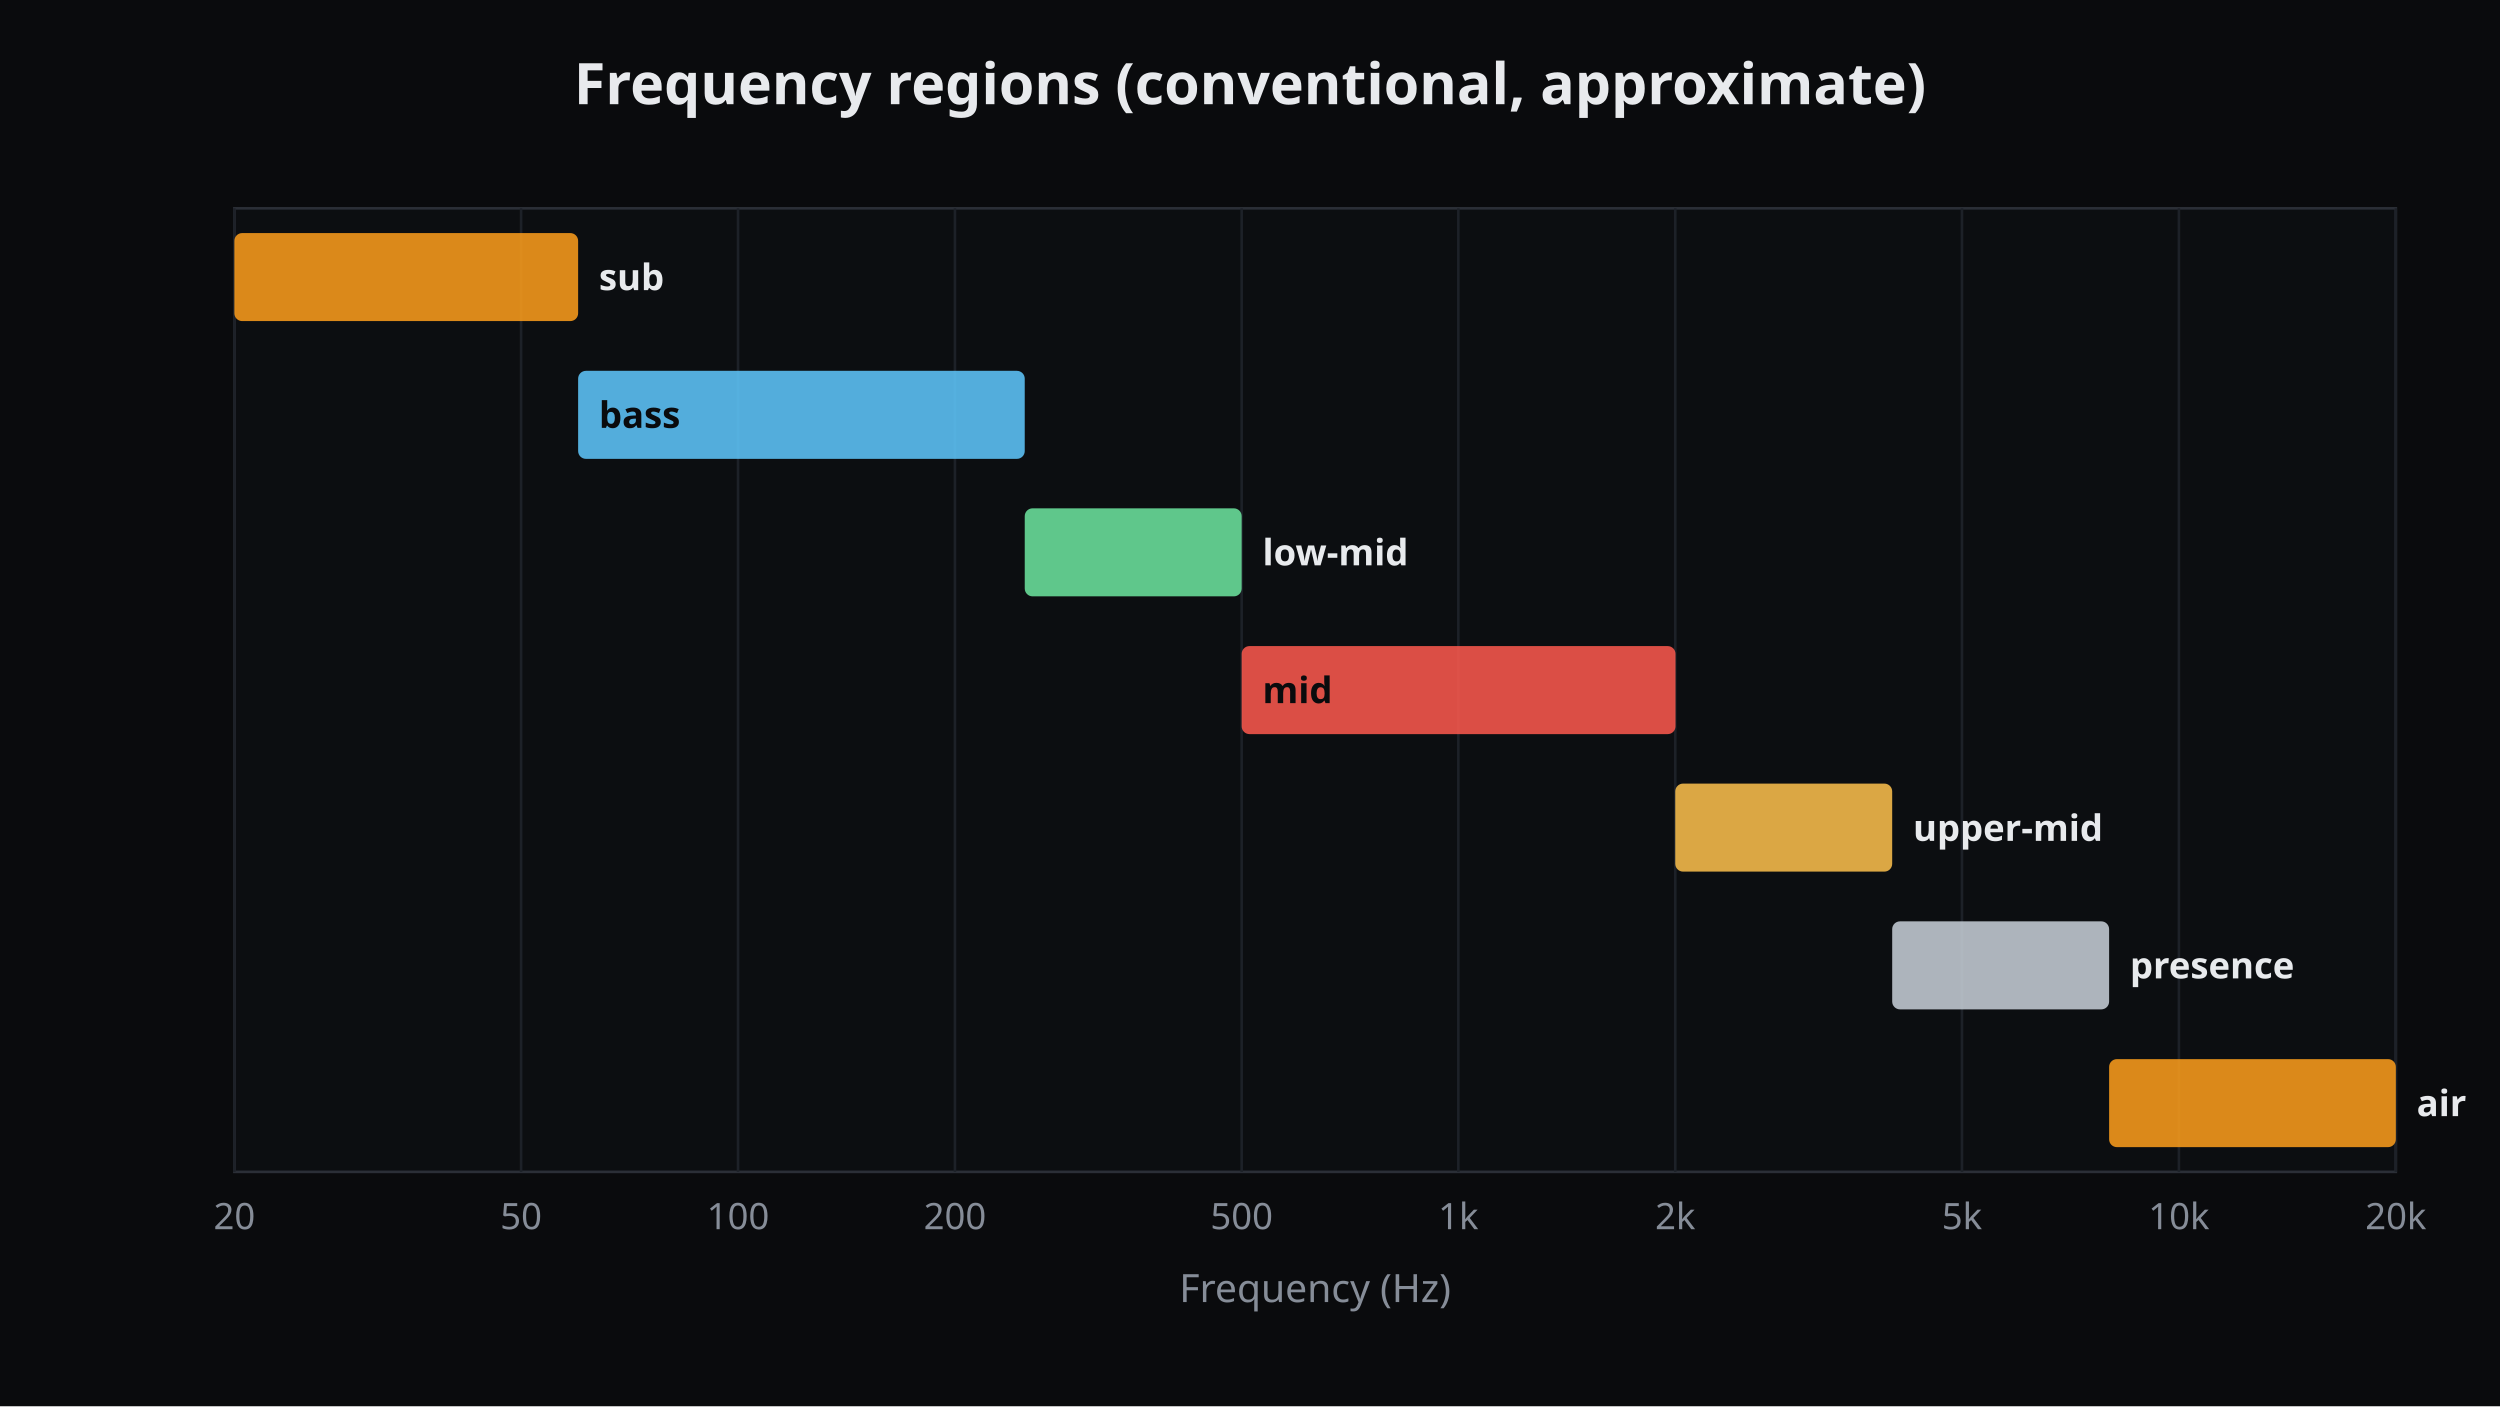
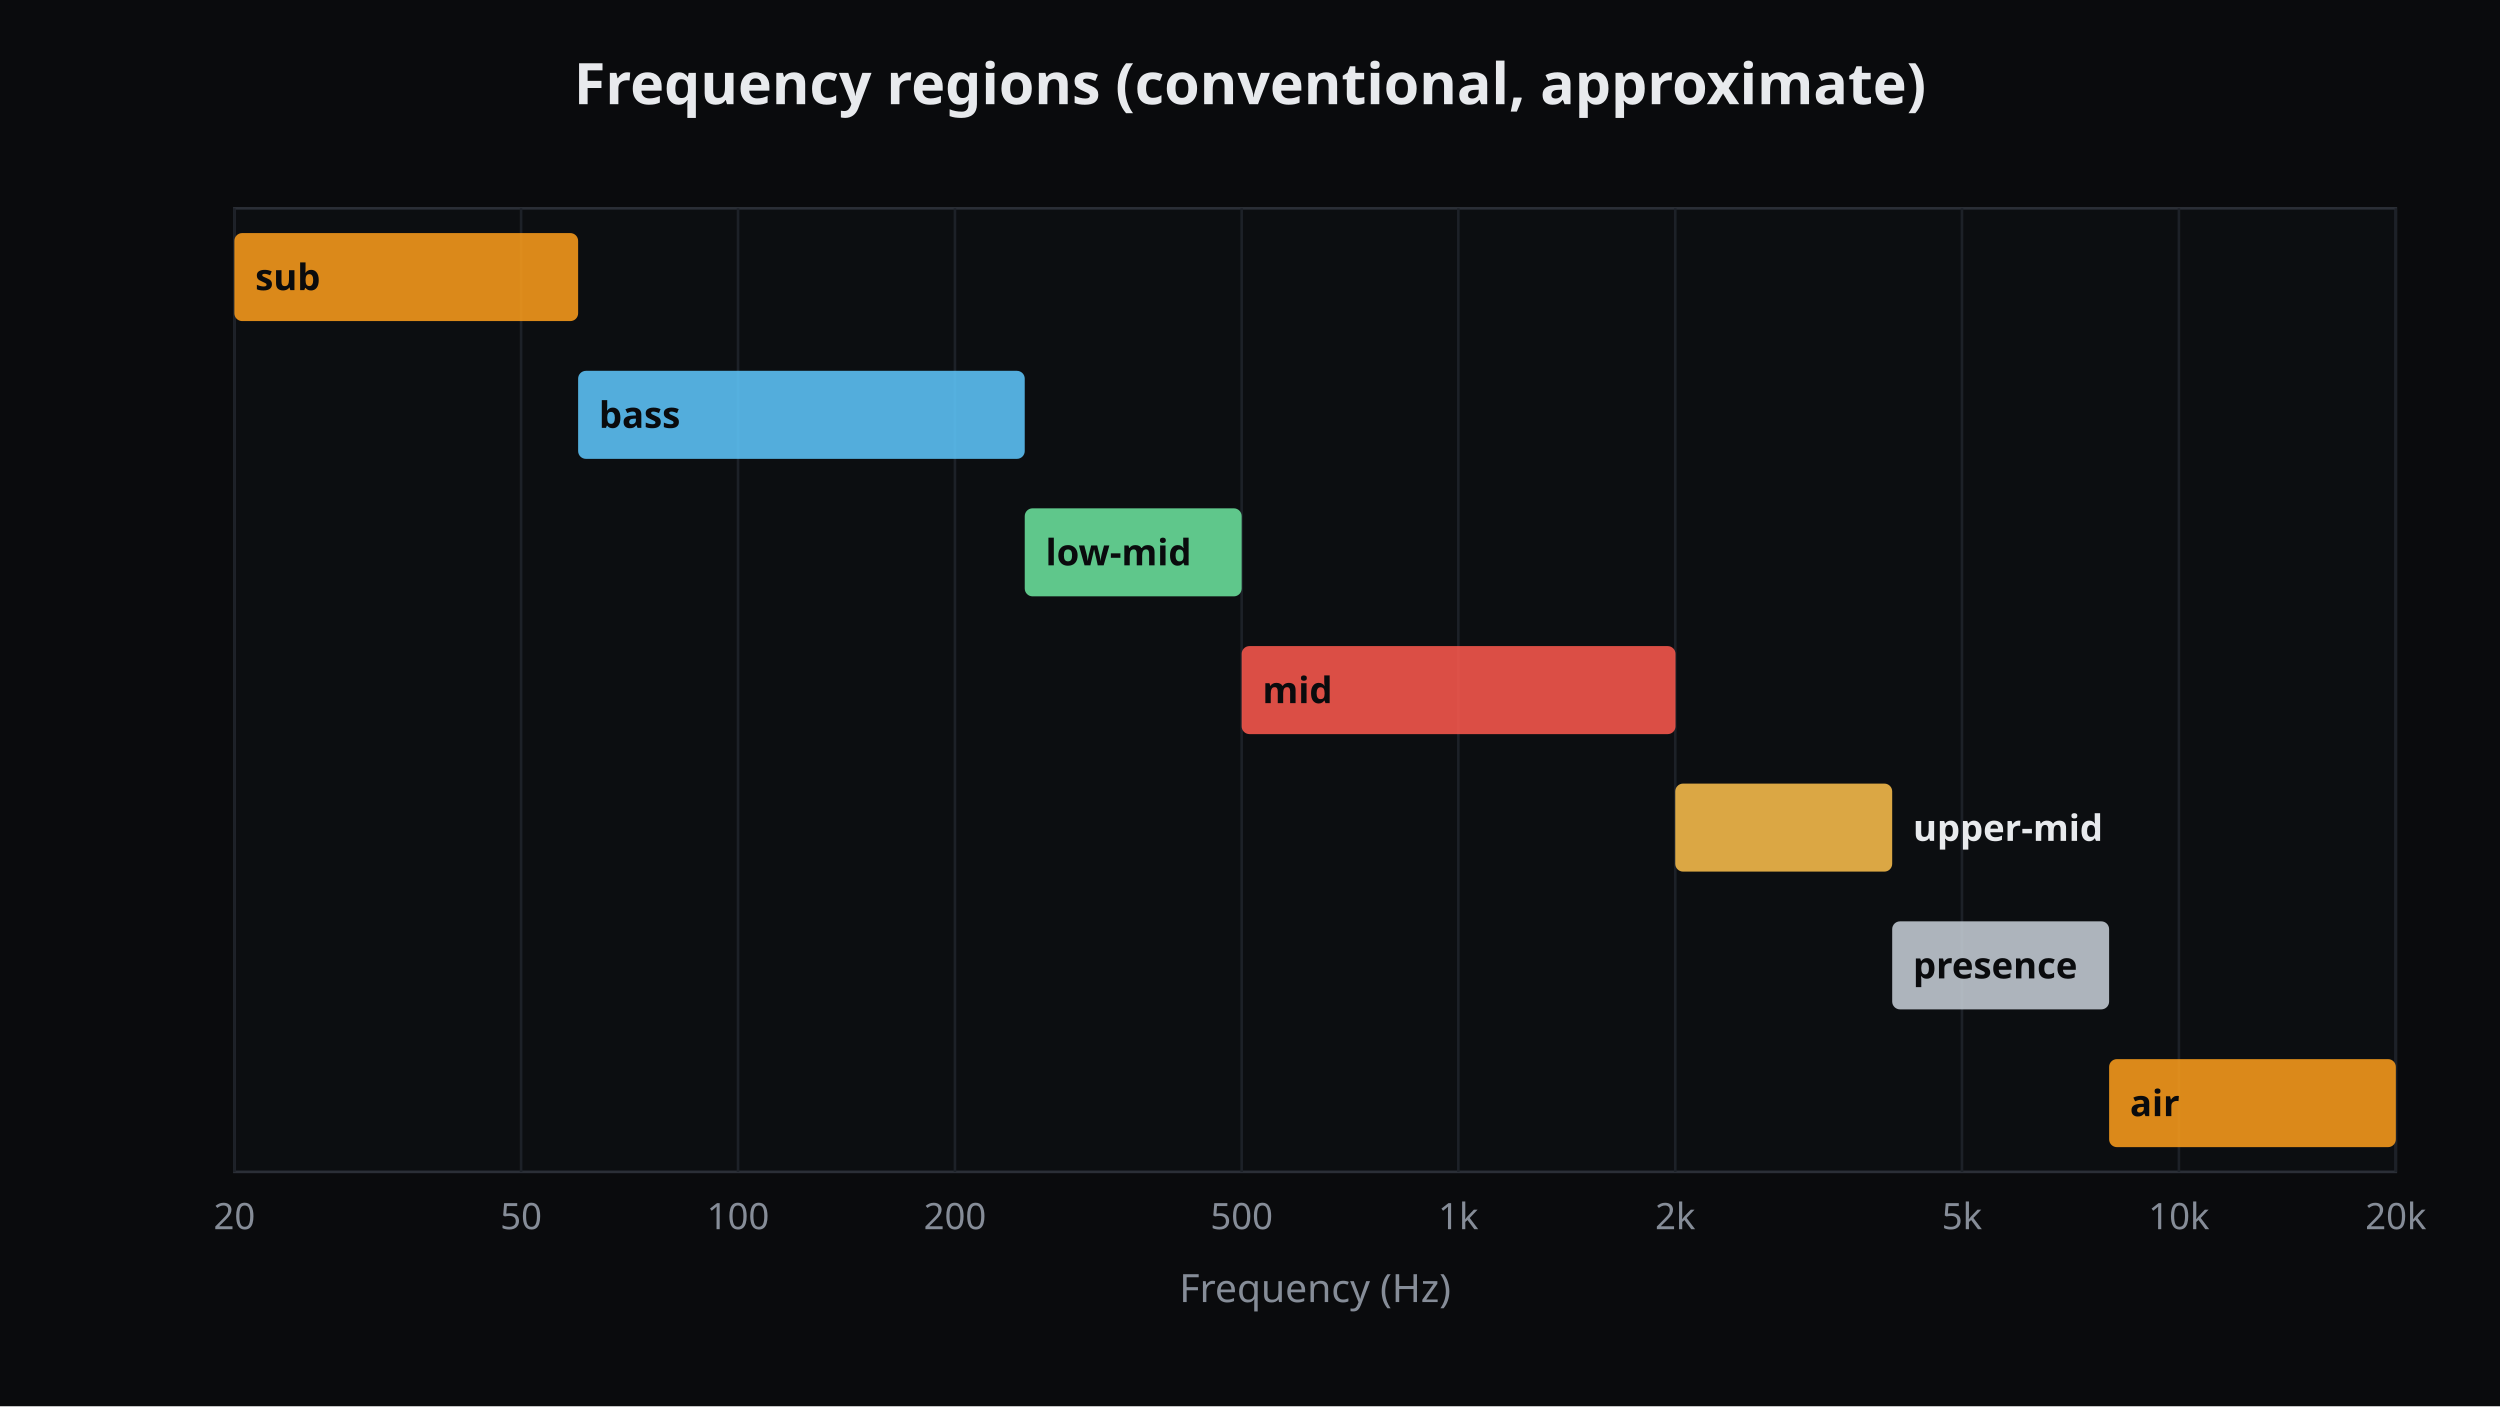
<svg xmlns="http://www.w3.org/2000/svg" width="960" height="540" viewBox="0 0 960 540" font-family="sans-serif">
  <rect width="960" height="540" fill="#0a0b0d" />
  <text x="480.0" y="40.0" font-size="22" fill="#e8eaed" text-anchor="middle" font-weight="bold">Frequency regions (conventional, approximate)</text>
  <rect x="90" y="80" width="830" height="370" fill="#0c0e11" stroke="#2b2f37" />
  <line x1="90.0" y1="80.0" x2="90.0" y2="450.0" stroke="#1d2128" stroke-width="1" />
  <text x="90.0" y="472.0" font-size="14" fill="#868d98" text-anchor="middle" font-weight="normal">20</text>
  <line x1="200.1" y1="80.0" x2="200.1" y2="450.0" stroke="#1d2128" stroke-width="1" />
  <text x="200.1" y="472.0" font-size="14" fill="#868d98" text-anchor="middle" font-weight="normal">50</text>
  <line x1="283.4" y1="80.0" x2="283.4" y2="450.0" stroke="#1d2128" stroke-width="1" />
  <text x="283.4" y="472.0" font-size="14" fill="#868d98" text-anchor="middle" font-weight="normal">100</text>
  <line x1="366.7" y1="80.0" x2="366.7" y2="450.0" stroke="#1d2128" stroke-width="1" />
  <text x="366.7" y="472.0" font-size="14" fill="#868d98" text-anchor="middle" font-weight="normal">200</text>
  <line x1="476.8" y1="80.0" x2="476.8" y2="450.0" stroke="#1d2128" stroke-width="1" />
  <text x="476.8" y="472.0" font-size="14" fill="#868d98" text-anchor="middle" font-weight="normal">500</text>
  <line x1="560.0" y1="80.0" x2="560.0" y2="450.0" stroke="#1d2128" stroke-width="1" />
  <text x="560.0" y="472.0" font-size="14" fill="#868d98" text-anchor="middle" font-weight="normal">1k</text>
  <line x1="643.3" y1="80.0" x2="643.3" y2="450.0" stroke="#1d2128" stroke-width="1" />
  <text x="643.3" y="472.0" font-size="14" fill="#868d98" text-anchor="middle" font-weight="normal">2k</text>
  <line x1="753.4" y1="80.0" x2="753.4" y2="450.0" stroke="#1d2128" stroke-width="1" />
  <text x="753.4" y="472.0" font-size="14" fill="#868d98" text-anchor="middle" font-weight="normal">5k</text>
  <line x1="836.7" y1="80.0" x2="836.7" y2="450.0" stroke="#1d2128" stroke-width="1" />
  <text x="836.7" y="472.0" font-size="14" fill="#868d98" text-anchor="middle" font-weight="normal">10k</text>
  <line x1="920.0" y1="80.0" x2="920.0" y2="450.0" stroke="#1d2128" stroke-width="1" />
  <text x="920.0" y="472.0" font-size="14" fill="#868d98" text-anchor="middle" font-weight="normal">20k</text>
  <text x="505.0" y="500.0" font-size="15" fill="#868d98" text-anchor="middle" font-weight="normal">Frequency (Hz)</text>
  <rect x="90.0" y="89.5" width="132.0" height="33.8" rx="3" fill="#ff9f1c" fill-opacity="0.85" />
-   <text x="230.0" y="111.4" font-size="14" fill="#e8eaed" text-anchor="start" font-weight="bold">sub</text>
+   <text x="98.0" y="111.4" font-size="14" fill="#0a0b0d" text-anchor="start" font-weight="bold">sub</text>
  <rect x="222.0" y="142.4" width="171.5" height="33.8" rx="3" fill="#5fc9ff" fill-opacity="0.85" />
  <text x="230.0" y="164.3" font-size="14" fill="#0a0b0d" text-anchor="start" font-weight="bold">bass</text>
  <rect x="393.5" y="195.2" width="83.3" height="33.8" rx="3" fill="#6ee7a0" fill-opacity="0.85" />
-   <text x="484.8" y="217.1" font-size="14" fill="#e8eaed" text-anchor="start" font-weight="bold">low-mid</text>
+   <text x="401.5" y="217.1" font-size="14" fill="#0a0b0d" text-anchor="start" font-weight="bold">low-mid</text>
  <rect x="476.8" y="248.1" width="166.6" height="33.8" rx="3" fill="#ff5a4e" fill-opacity="0.85" />
  <text x="484.8" y="270.0" font-size="14" fill="#0a0b0d" text-anchor="start" font-weight="bold">mid</text>
  <rect x="643.3" y="300.9" width="83.3" height="33.8" rx="3" fill="#ffc24d" fill-opacity="0.85" />
  <text x="734.6" y="322.9" font-size="14" fill="#e8eaed" text-anchor="start" font-weight="bold">upper-mid</text>
  <rect x="726.6" y="353.8" width="83.3" height="33.8" rx="3" fill="#c9d1d9" fill-opacity="0.85" />
-   <text x="817.9" y="375.7" font-size="14" fill="#e8eaed" text-anchor="start" font-weight="bold">presence</text>
+   <text x="734.6" y="375.7" font-size="14" fill="#0a0b0d" text-anchor="start" font-weight="bold">presence</text>
  <rect x="809.9" y="406.7" width="110.1" height="33.8" rx="3" fill="#ff9f1c" fill-opacity="0.85" />
-   <text x="928.0" y="428.6" font-size="14" fill="#e8eaed" text-anchor="start" font-weight="bold">air</text>
+   <text x="817.9" y="428.6" font-size="14" fill="#0a0b0d" text-anchor="start" font-weight="bold">air</text>
</svg>
